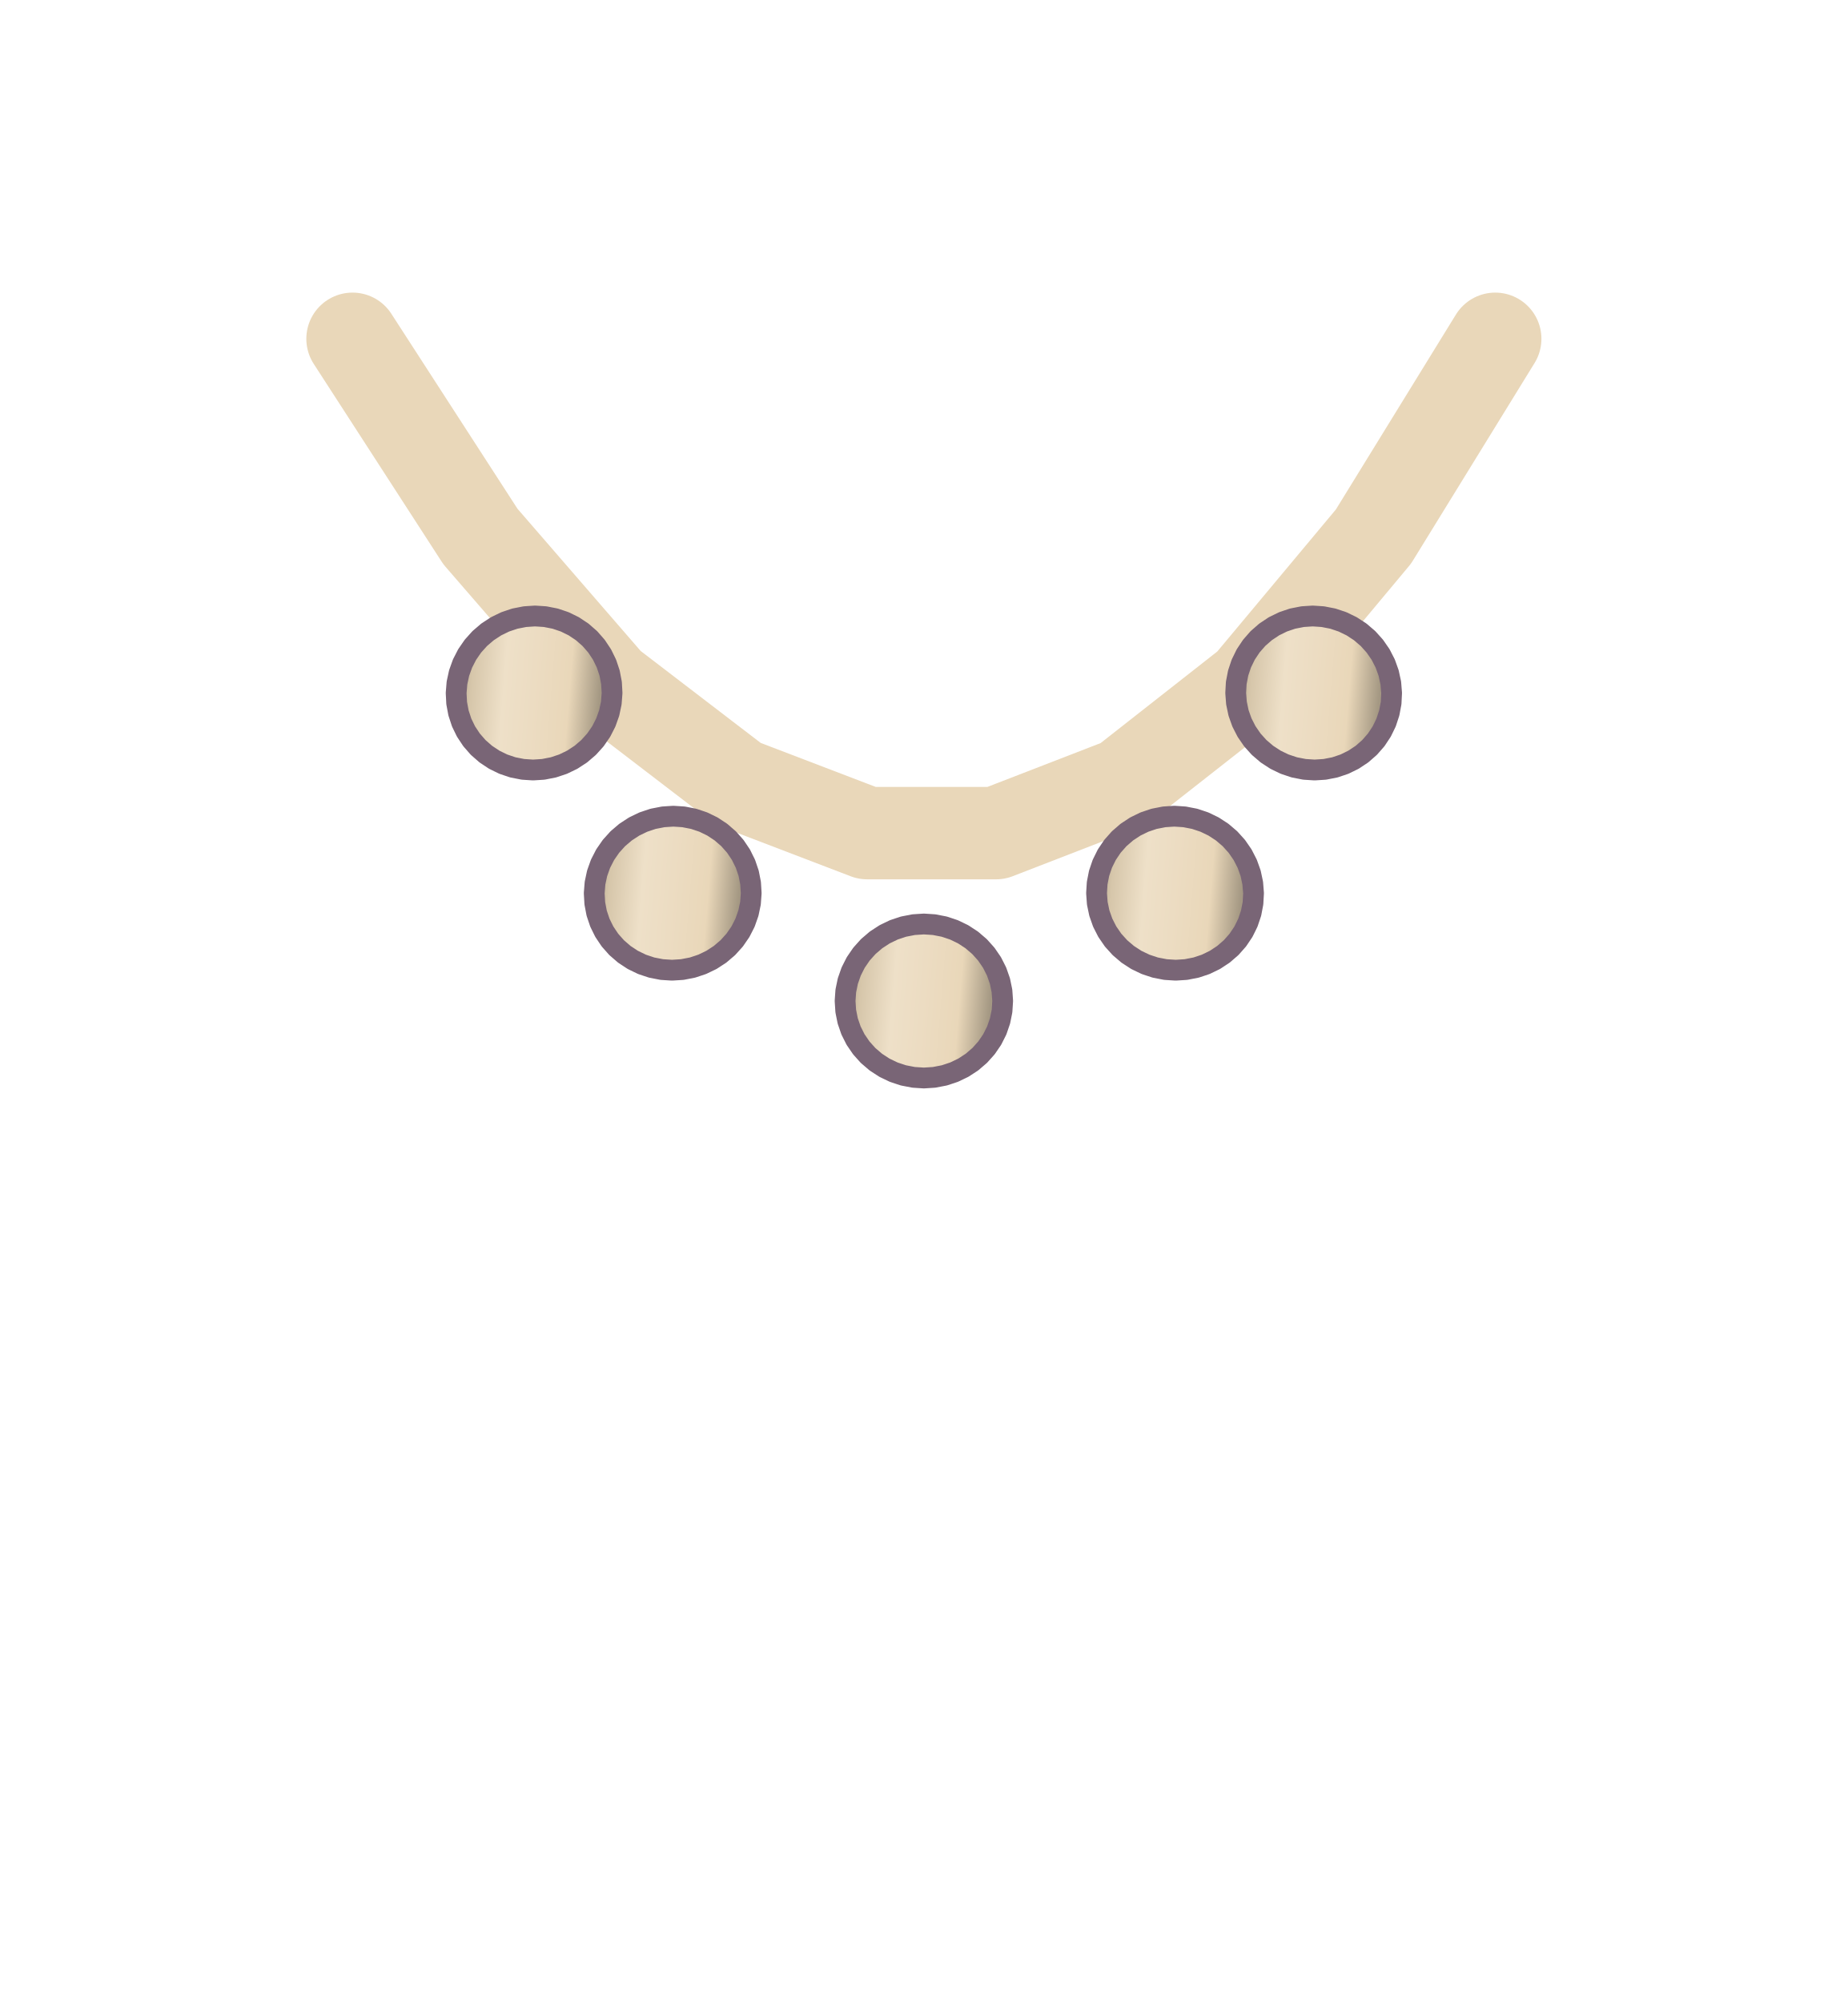
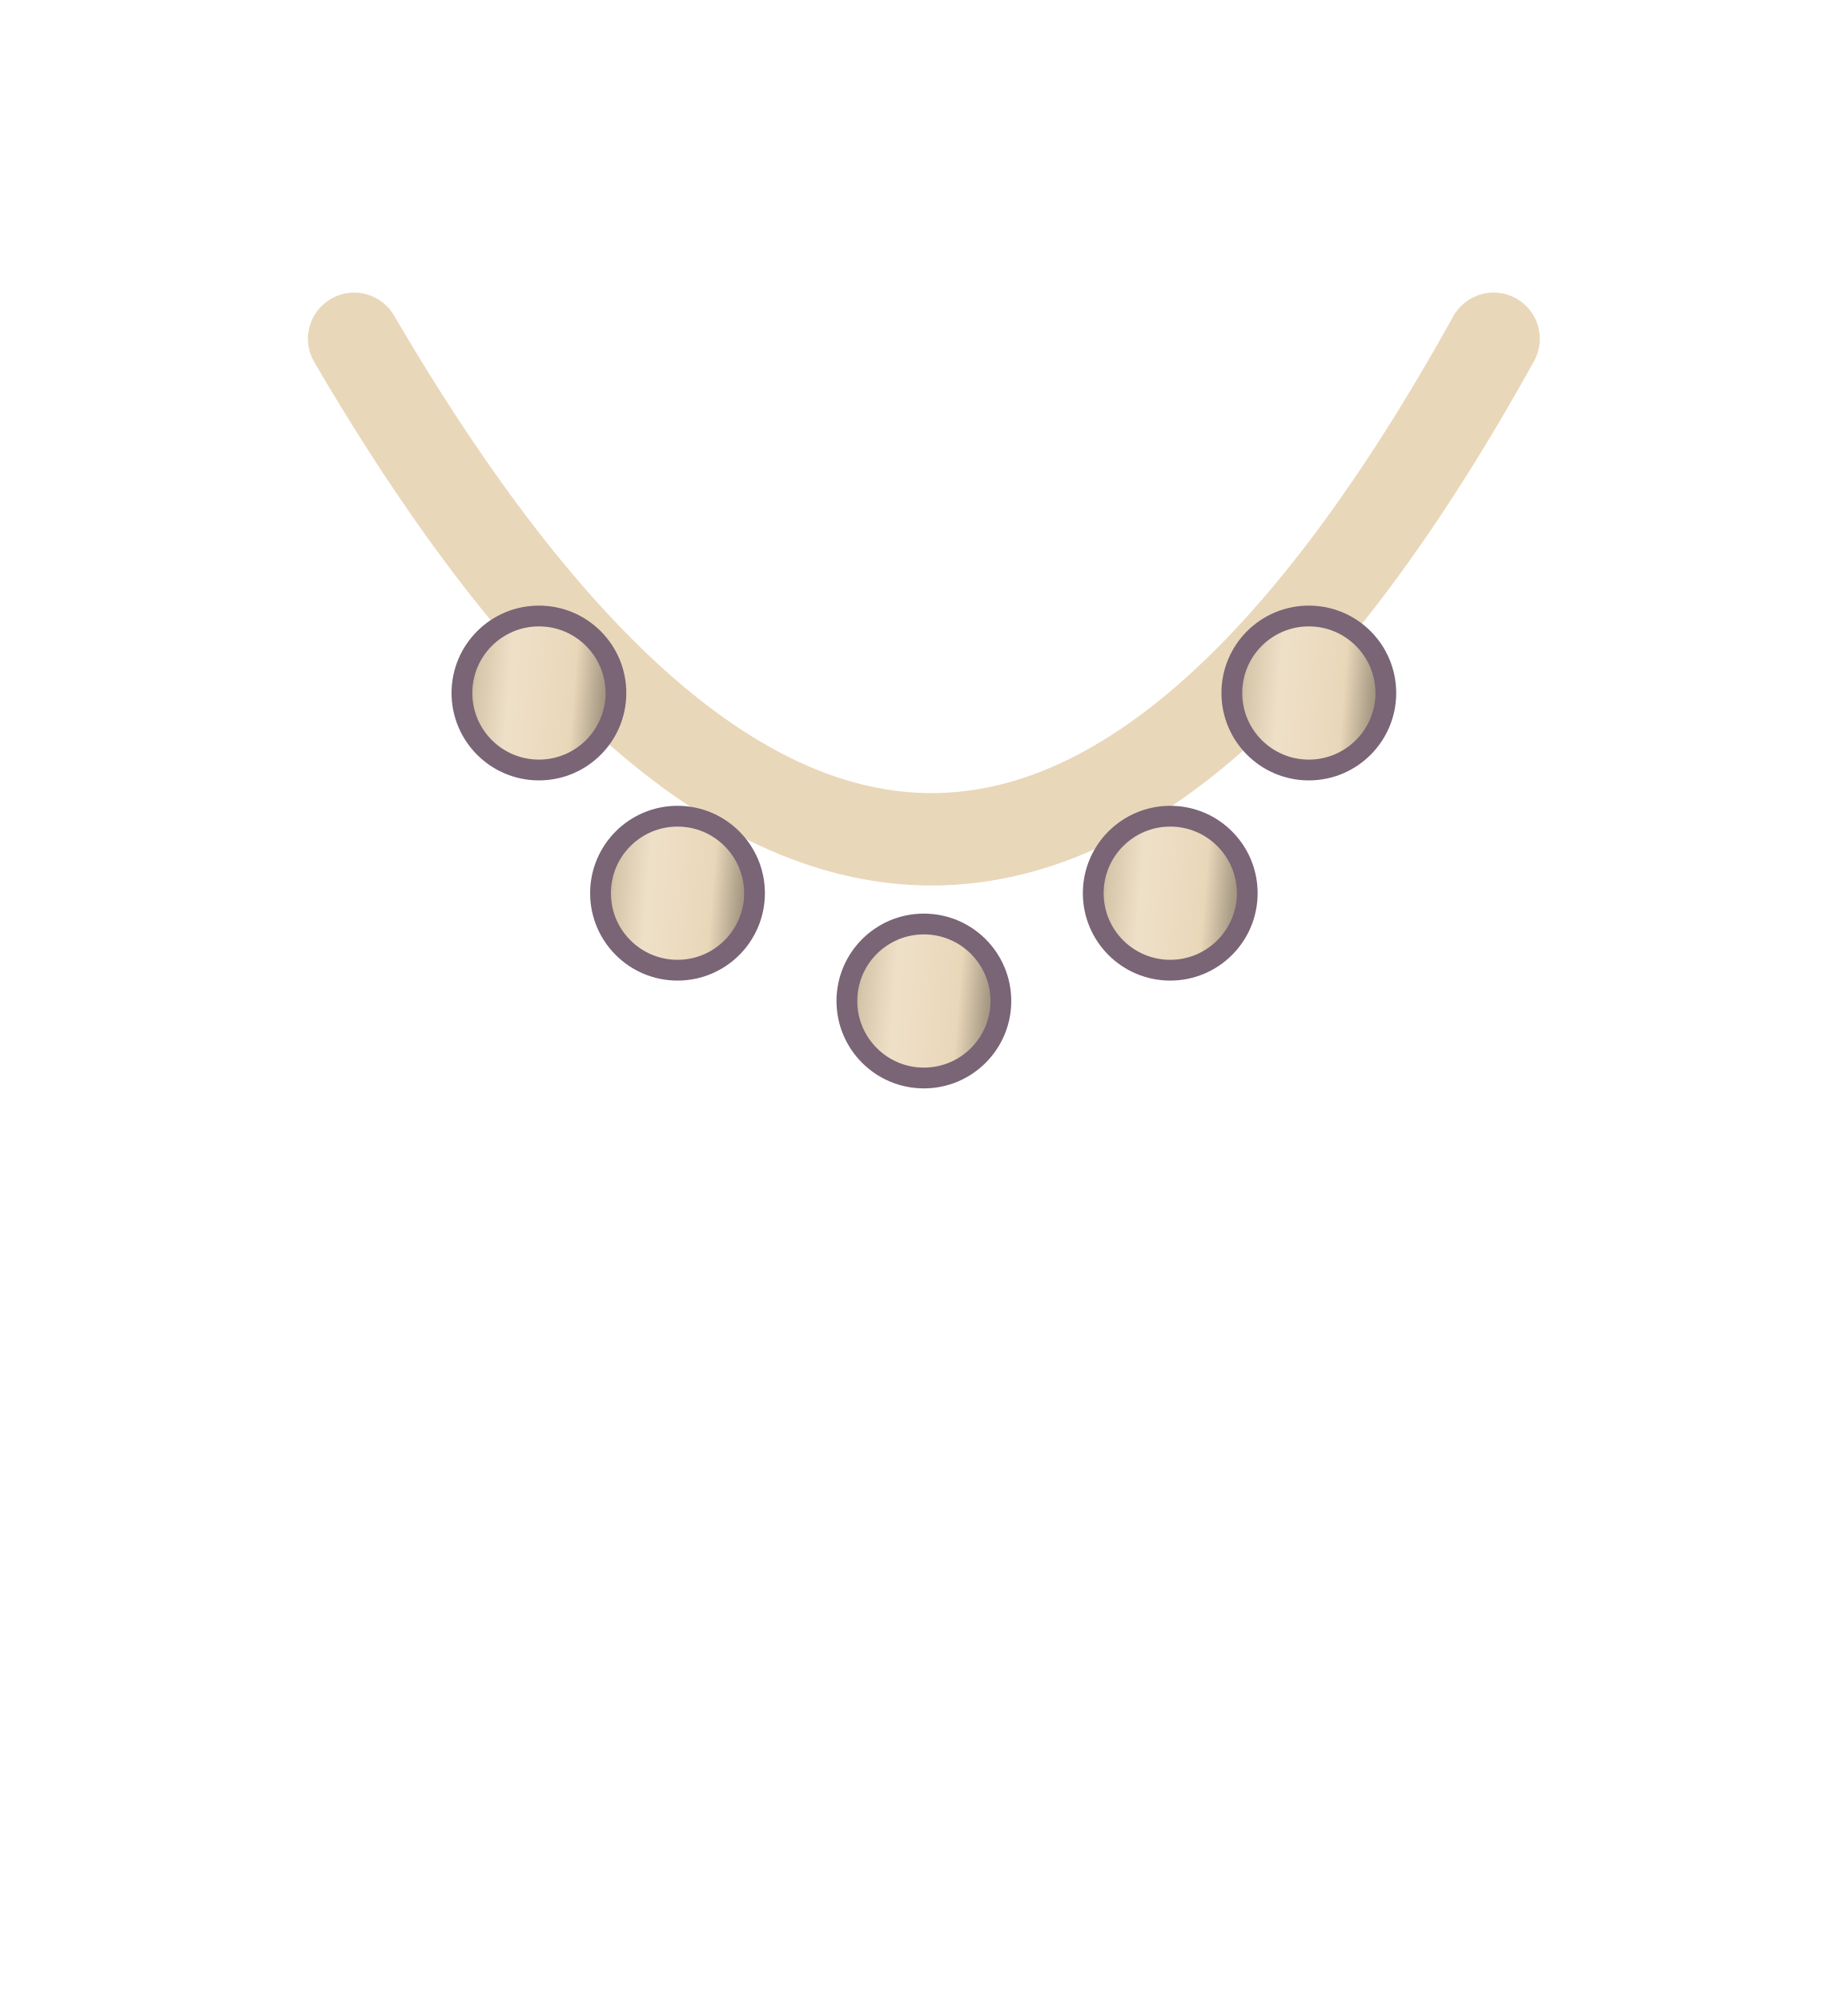
<svg xmlns="http://www.w3.org/2000/svg" width="120" height="130" viewBox="300 326 120 130" fill="none">
  <defs>
-     <linearGradient id="m37d9to-0" x1="0" y1="0" x2="1" y2=".08">
+     <linearGradient id="miv3s8u-0" x1="0" y1="0" x2="1" y2=".08">
      <stop stop-color="#a59983" />
      <stop offset=".13" stop-color="#d6c6aa" />
      <stop offset=".34" stop-color="#eee0c8" />
      <stop offset=".53" stop-color="#ecdcc2" />
      <stop offset=".76" stop-color="#e9d7b9" />
      <stop offset=".96" stop-color="#a39782" />
      <stop offset="1" stop-color="#bfb098" />
    </linearGradient>
  </defs>
  <g stroke="#796576" stroke-width="1.35" stroke-linecap="round" stroke-linejoin="round">
-     <path d="M322.894 348L331.201 360.84L339.542 370.469L347.926 376.889L356.32 380.099L364.685 380.099L372.977 376.889L381.157 370.469L389.198 360.84L397.106 348" fill="none" stroke="#e9d7b9" stroke-width="6" />
-     <path d="M339.749 371L339.724 371.326L339.699 371.653L339.631 371.973L339.564 372.294L339.454 372.604L339.344 372.913L339.194 373.207L339.044 373.5L338.857 373.772L338.67 374.044L338.449 374.29L338.227 374.536L337.975 374.751L337.724 374.967L337.446 375.148L337.167 375.33L336.868 375.475L336.569 375.619L336.253 375.725L335.937 375.83L335.611 375.893L335.285 375.957L334.953 375.979L334.622 376L334.291 375.979L333.96 375.957L333.635 375.893L333.31 375.83L332.997 375.725L332.685 375.619L332.389 375.475L332.094 375.33L331.82 375.148L331.547 374.967L331.301 374.751L331.055 374.536L330.84 374.29L330.625 374.044L330.445 373.772L330.265 373.5L330.122 373.207L329.98 372.913L329.879 372.604L329.777 372.294L329.717 371.973L329.657 371.653L329.641 371.326L329.624 371L329.651 370.674L329.677 370.347L329.747 370.027L329.816 369.706L329.927 369.396L330.038 369.087L330.189 368.793L330.339 368.5L330.527 368.228L330.715 367.956L330.936 367.71L331.157 367.464L331.409 367.249L331.66 367.033L331.938 366.852L332.215 366.67L332.513 366.525L332.811 366.381L333.125 366.275L333.44 366.17L333.764 366.107L334.089 366.043L334.419 366.021L334.749 366L335.078 366.021L335.407 366.043L335.731 366.107L336.054 366.17L336.366 366.275L336.677 366.381L336.972 366.525L337.267 366.67L337.539 366.852L337.812 367.033L338.058 367.249L338.305 367.464L338.52 367.71L338.735 367.956L338.916 368.228L339.097 368.5L339.24 368.793L339.384 369.087L339.487 369.396L339.59 369.706L339.651 370.027L339.713 370.347L339.731 370.674L339.749 371Z" fill="url(#m37d9to-0)" />
-     <path d="M348.786 384L348.762 384.326L348.738 384.653L348.671 384.973L348.604 385.294L348.495 385.604L348.386 385.913L348.237 386.207L348.087 386.5L347.9 386.772L347.713 387.044L347.491 387.29L347.269 387.536L347.016 387.751L346.764 387.967L346.485 388.148L346.206 388.33L345.905 388.475L345.604 388.619L345.287 388.725L344.969 388.83L344.641 388.893L344.313 388.957L343.979 388.979L343.645 389L343.312 388.979L342.978 388.957L342.651 388.893L342.324 388.83L342.008 388.725L341.693 388.619L341.395 388.475L341.096 388.33L340.82 388.148L340.545 387.967L340.296 387.751L340.047 387.536L339.829 387.29L339.612 387.044L339.429 386.772L339.247 386.5L339.102 386.207L338.958 385.913L338.854 385.604L338.75 385.294L338.689 384.973L338.628 384.653L338.61 384.326L338.591 384L338.617 383.674L338.643 383.347L338.711 383.027L338.78 382.706L338.89 382.396L339.001 382.087L339.152 381.793L339.302 381.5L339.49 381.228L339.678 380.956L339.9 380.71L340.122 380.464L340.374 380.249L340.627 380.033L340.905 379.852L341.184 379.67L341.483 379.525L341.783 379.381L342.099 379.275L342.415 379.17L342.742 379.107L343.068 379.043L343.4 379.021L343.732 379L344.064 379.021L344.395 379.043L344.721 379.107L345.047 379.17L345.361 379.275L345.675 379.381L345.972 379.525L346.269 379.67L346.544 379.852L346.82 380.033L347.068 380.249L347.317 380.464L347.535 380.71L347.753 380.956L347.936 381.228L348.119 381.5L348.264 381.793L348.41 382.087L348.515 382.396L348.62 382.706L348.683 383.027L348.746 383.347L348.766 383.674L348.786 384Z" fill="url(#m37d9to-0)" />
-     <path d="M365.116 391L365.095 391.326L365.074 391.653L365.01 391.973L364.945 392.294L364.838 392.604L364.732 392.913L364.584 393.207L364.437 393.5L364.251 393.772L364.065 394.044L363.845 394.29L363.624 394.536L363.373 394.751L363.121 394.967L362.843 395.148L362.564 395.33L362.263 395.475L361.963 395.619L361.645 395.725L361.328 395.83L360.999 395.893L360.67 395.957L360.335 395.979L360 396L359.665 395.979L359.33 395.957L359.001 395.893L358.672 395.83L358.355 395.725L358.037 395.619L357.737 395.475L357.436 395.33L357.157 395.148L356.879 394.967L356.627 394.751L356.376 394.536L356.155 394.29L355.935 394.044L355.749 393.772L355.563 393.5L355.416 393.207L355.268 392.913L355.162 392.604L355.055 392.294L354.99 391.973L354.926 391.653L354.905 391.326L354.884 391L354.906 390.674L354.929 390.347L354.995 390.027L355.061 389.706L355.17 389.396L355.278 389.087L355.426 388.793L355.575 388.5L355.761 388.228L355.948 387.956L356.168 387.71L356.389 387.464L356.641 387.249L356.892 387.033L357.17 386.852L357.448 386.67L357.747 386.525L358.047 386.381L358.363 386.275L358.679 386.17L359.007 386.107L359.334 386.043L359.667 386.021L360 386L360.333 386.021L360.666 386.043L360.993 386.107L361.321 386.17L361.637 386.275L361.953 386.381L362.253 386.525L362.552 386.67L362.83 386.852L363.108 387.033L363.359 387.249L363.611 387.464L363.832 387.71L364.052 387.956L364.239 388.228L364.425 388.5L364.574 388.793L364.722 389.087L364.83 389.396L364.939 389.706L365.005 390.027L365.071 390.347L365.094 390.674L365.116 391Z" fill="url(#m37d9to-0)" />
-     <path d="M381.409 384L381.39 384.326L381.372 384.653L381.311 384.973L381.25 385.294L381.146 385.604L381.042 385.913L380.898 386.207L380.753 386.5L380.571 386.772L380.388 387.044L380.171 387.29L379.953 387.536L379.704 387.751L379.455 387.967L379.18 388.148L378.904 388.33L378.605 388.475L378.307 388.619L377.992 388.725L377.676 388.83L377.349 388.893L377.022 388.957L376.688 388.979L376.355 389L376.021 388.979L375.687 388.957L375.359 388.893L375.031 388.83L374.713 388.725L374.396 388.619L374.095 388.475L373.794 388.33L373.515 388.148L373.236 387.967L372.984 387.751L372.731 387.536L372.509 387.29L372.287 387.044L372.1 386.772L371.913 386.5L371.763 386.207L371.614 385.913L371.505 385.604L371.396 385.294L371.329 384.973L371.262 384.653L371.238 384.326L371.214 384L371.234 383.674L371.254 383.347L371.317 383.027L371.38 382.706L371.485 382.396L371.59 382.087L371.736 381.793L371.881 381.5L372.064 381.228L372.247 380.956L372.465 380.71L372.683 380.464L372.932 380.249L373.18 380.033L373.456 379.852L373.731 379.67L374.028 379.525L374.325 379.381L374.639 379.275L374.953 379.17L375.279 379.107L375.605 379.043L375.936 379.021L376.268 379L376.6 379.021L376.932 379.043L377.258 379.107L377.585 379.17L377.901 379.275L378.217 379.381L378.517 379.525L378.816 379.67L379.095 379.852L379.373 380.033L379.626 380.249L379.878 380.464L380.1 380.71L380.322 380.956L380.51 381.228L380.698 381.5L380.848 381.793L380.999 382.087L381.11 382.396L381.22 382.706L381.289 383.027L381.357 383.347L381.383 383.674L381.409 384Z" fill="url(#m37d9to-0)" />
-     <path d="M390.376 371L390.359 371.326L390.343 371.653L390.283 371.973L390.223 372.294L390.121 372.604L390.02 372.913L389.878 373.207L389.735 373.5L389.555 373.772L389.375 374.044L389.16 374.29L388.945 374.536L388.699 374.751L388.453 374.967L388.18 375.148L387.906 375.33L387.611 375.475L387.315 375.619L387.003 375.725L386.69 375.83L386.365 375.893L386.04 375.957L385.709 375.979L385.378 376L385.047 375.979L384.715 375.957L384.389 375.893L384.063 375.83L383.747 375.725L383.431 375.619L383.132 375.475L382.833 375.33L382.554 375.148L382.276 374.967L382.025 374.751L381.773 374.536L381.551 374.29L381.33 374.044L381.143 373.772L380.956 373.5L380.806 373.207L380.656 372.913L380.546 372.604L380.436 372.294L380.369 371.973L380.301 371.653L380.276 371.326L380.251 371L380.269 370.674L380.287 370.347L380.349 370.027L380.41 369.706L380.513 369.396L380.616 369.087L380.76 368.793L380.903 368.5L381.084 368.228L381.265 367.956L381.48 367.71L381.695 367.464L381.942 367.249L382.188 367.033L382.461 366.852L382.733 366.67L383.028 366.525L383.323 366.381L383.634 366.275L383.946 366.17L384.269 366.107L384.593 366.043L384.922 366.021L385.251 366L385.581 366.021L385.911 366.043L386.236 366.107L386.56 366.17L386.875 366.275L387.189 366.381L387.487 366.525L387.785 366.67L388.062 366.852L388.34 367.033L388.591 367.249L388.843 367.464L389.064 367.71L389.285 367.956L389.473 368.228L389.661 368.5L389.811 368.793L389.962 369.087L390.073 369.396L390.184 369.706L390.253 370.027L390.323 370.347L390.349 370.674L390.376 371Z" fill="url(#m37d9to-0)" />
+     <path d="M323 348 Q361 413 397 348" fill="none" stroke="#e9d7b9" stroke-width="6" />
+     <circle cx="335" cy="371" r="5" fill="url(#miv3s8u-0)" />
+     <circle cx="344" cy="384" r="5" fill="url(#miv3s8u-0)" />
+     <circle cx="360" cy="391" r="5" fill="url(#miv3s8u-0)" />
+     <circle cx="376" cy="384" r="5" fill="url(#miv3s8u-0)" />
+     <circle cx="385" cy="371" r="5" fill="url(#miv3s8u-0)" />
  </g>
</svg>
